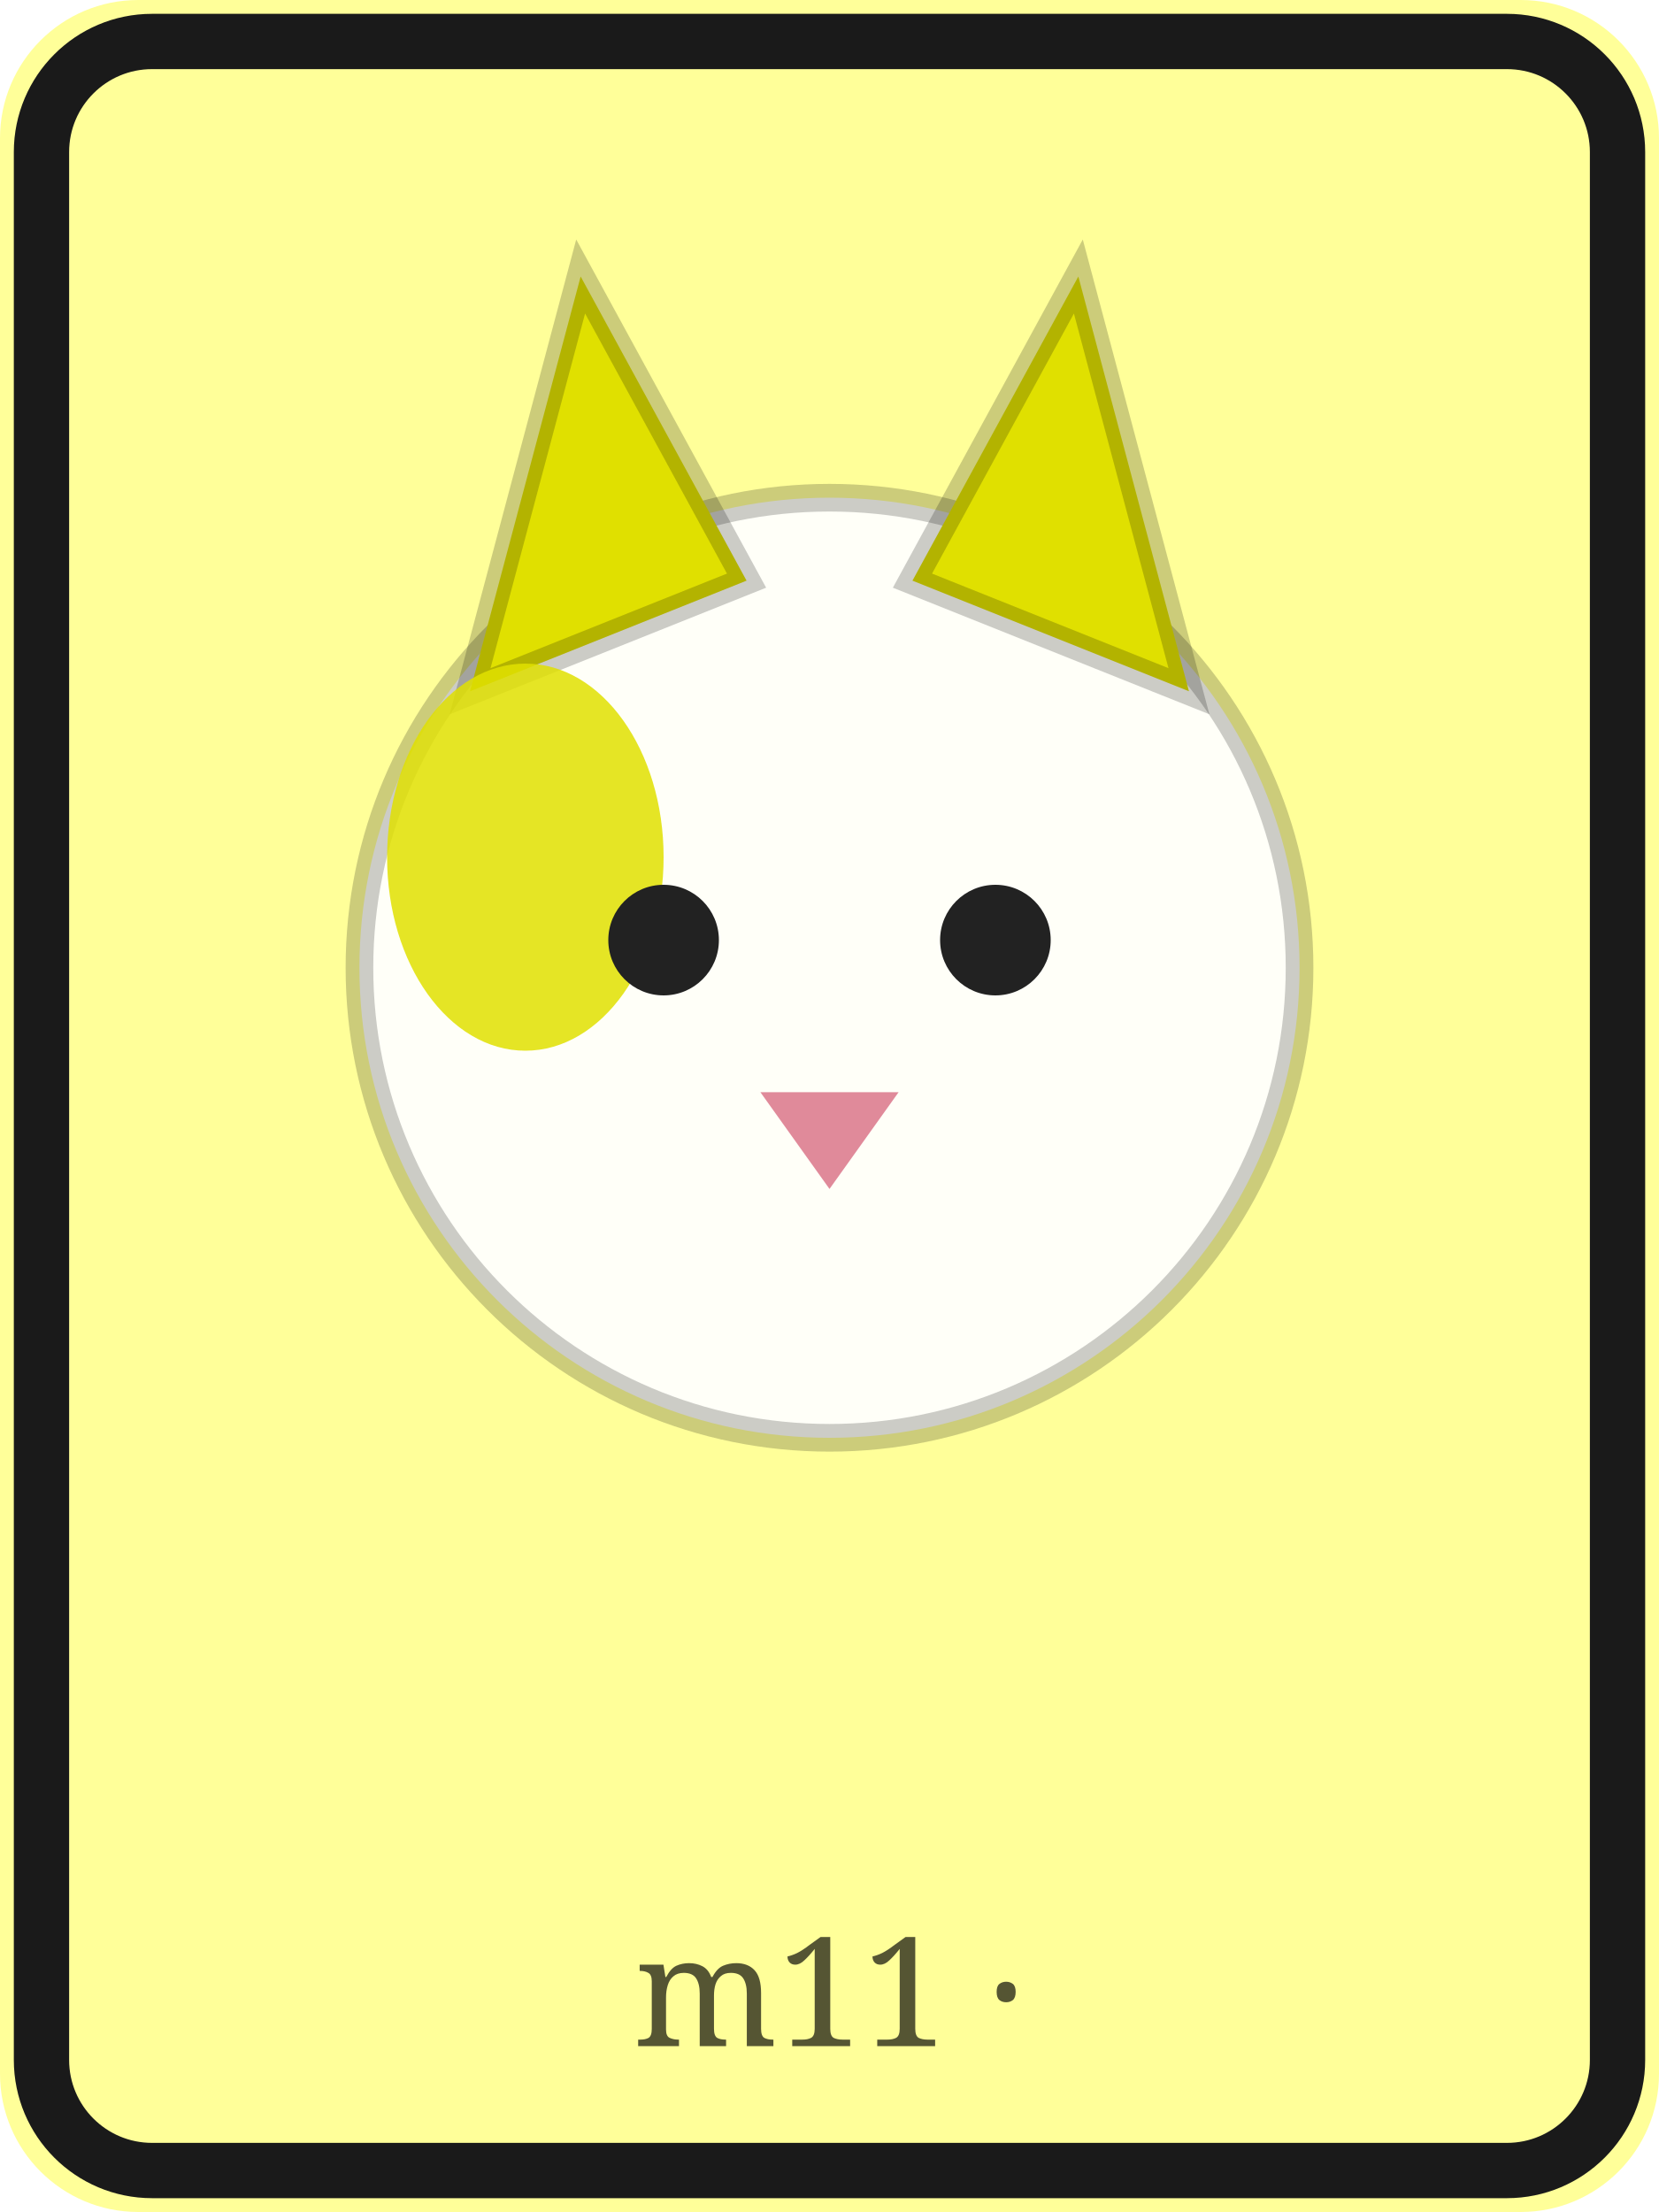
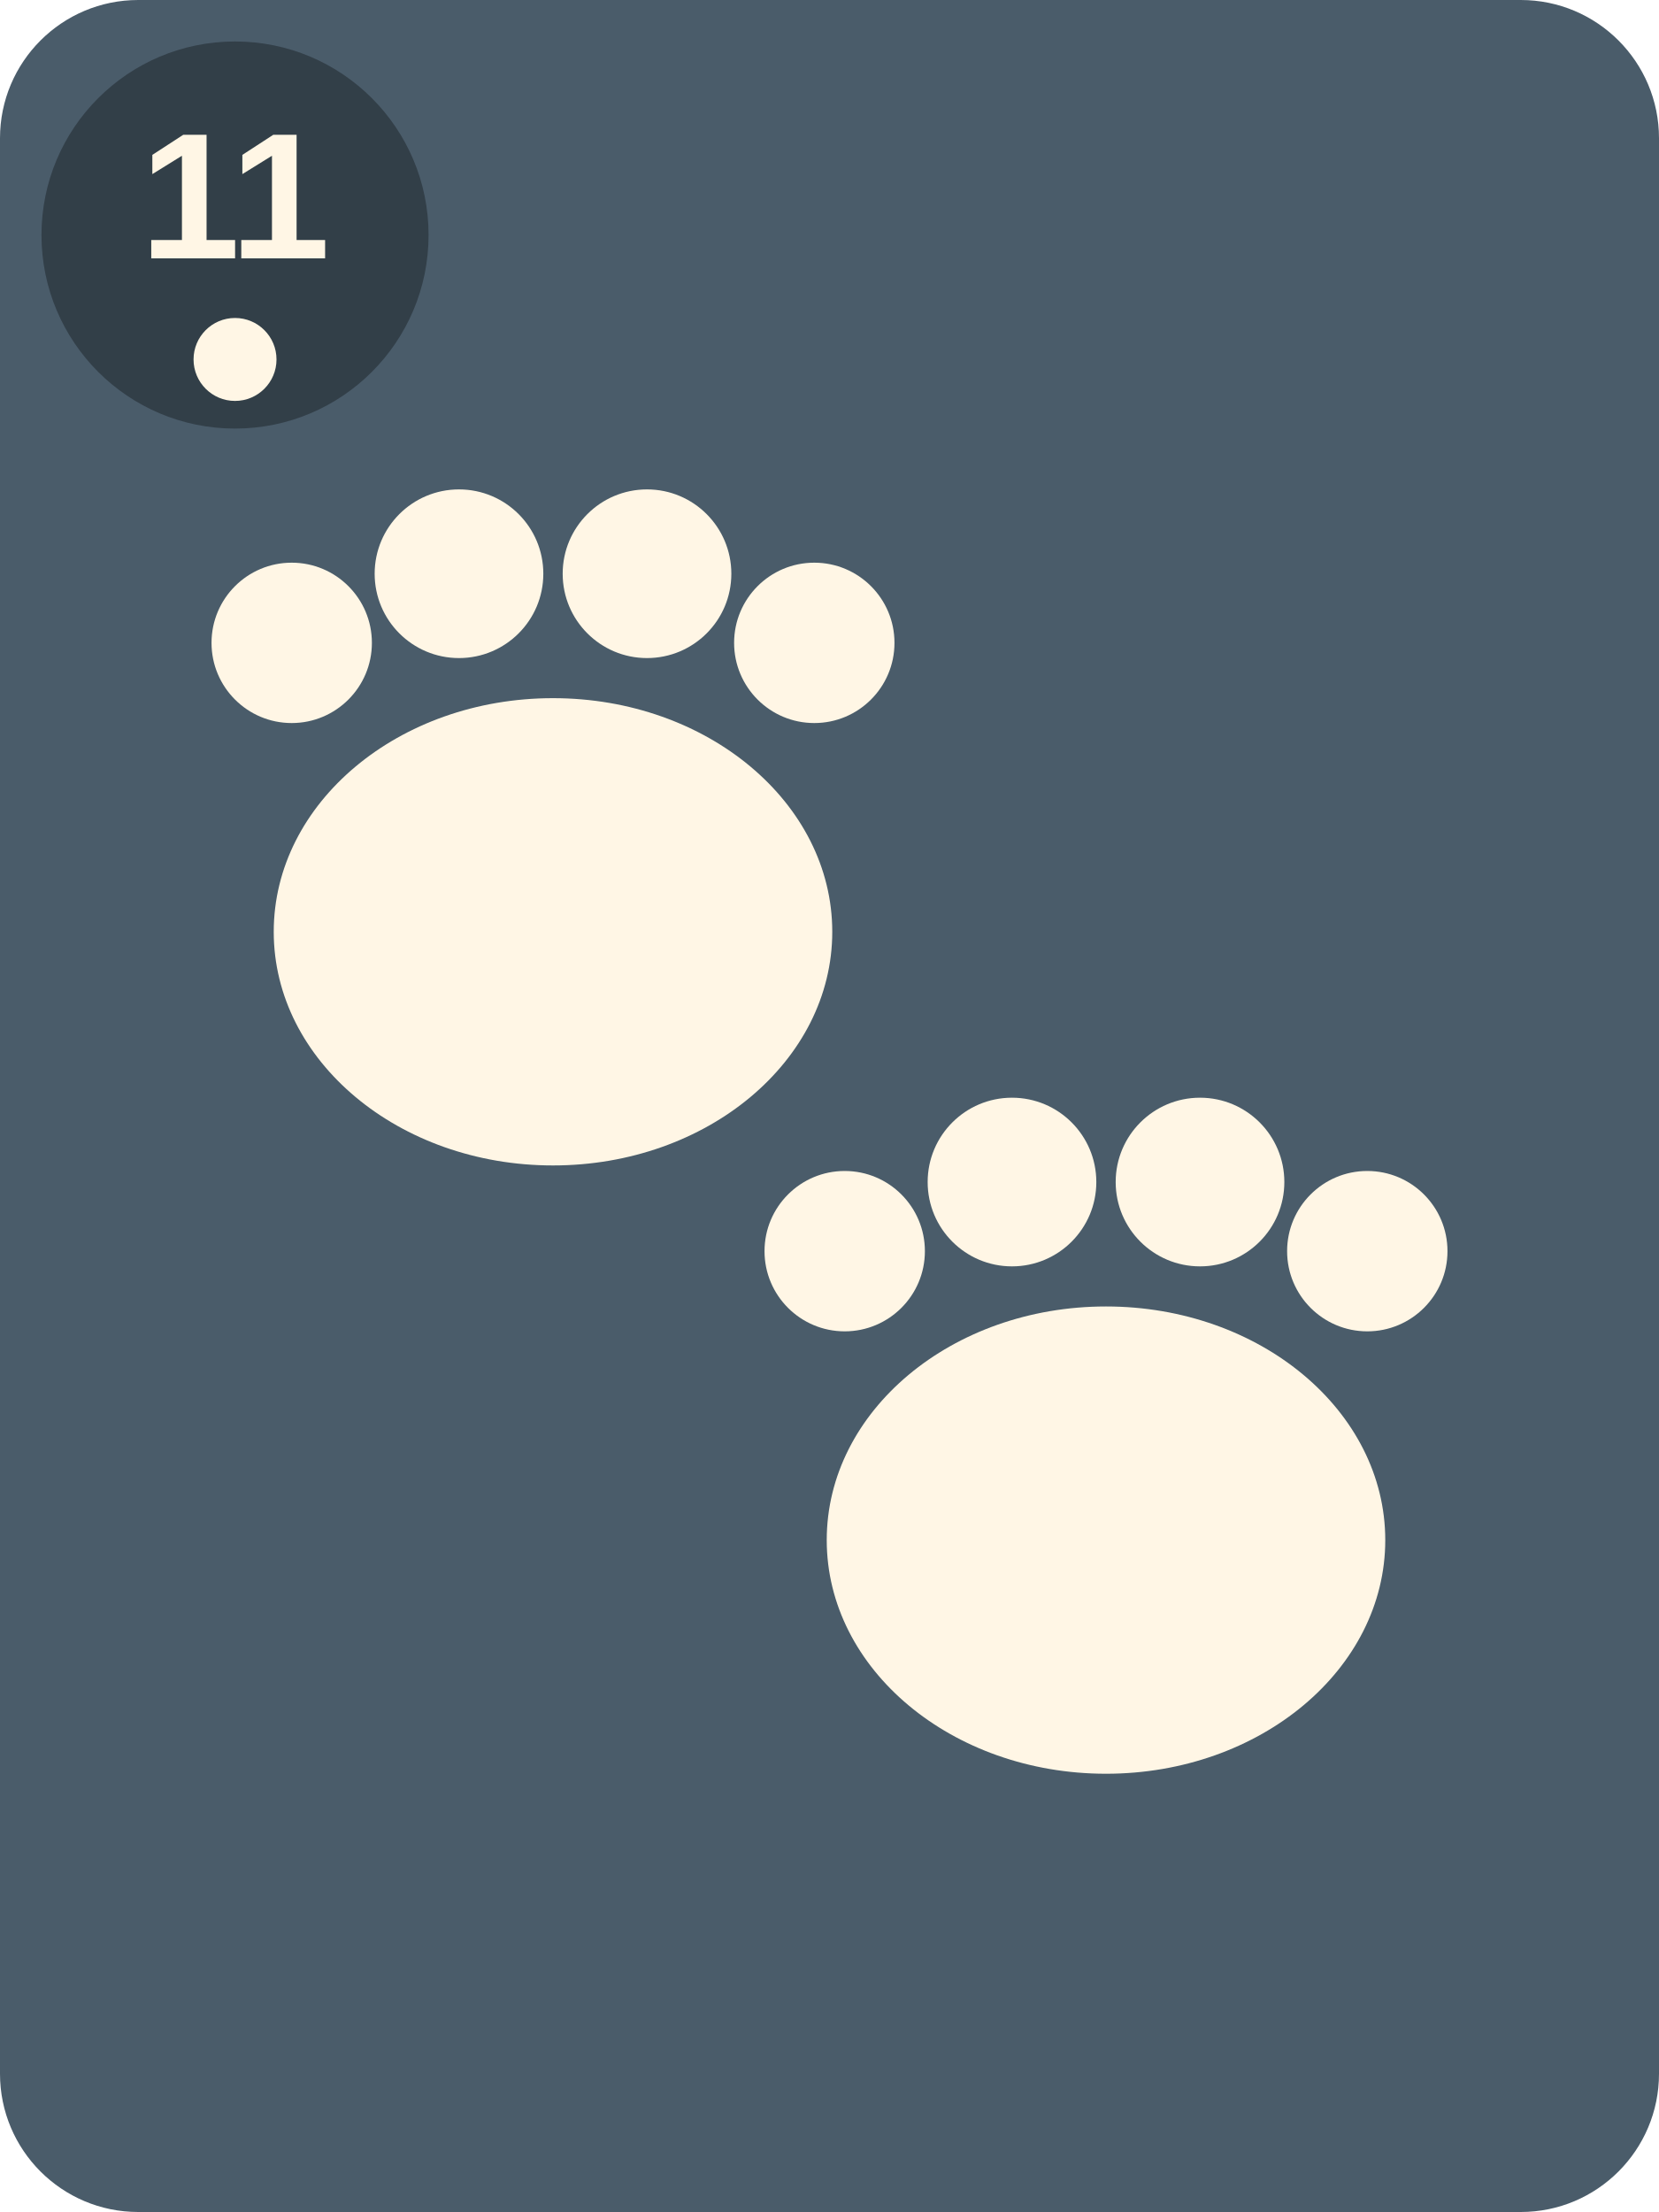
<svg xmlns="http://www.w3.org/2000/svg" viewBox="0 0 120 160">
-   <rect width="120" height="160" rx="10" fill="#FFFF99" />
-   <rect x="3" y="3" width="114" height="154" rx="8" fill="none" stroke="#1a1a1a" stroke-width="4" />
-   <circle cx="60" cy="70" r="34" fill="#ffffffee" stroke="#00000033" stroke-width="2" />
-   <polygon points="34,50 42,20 54,42" fill="#e0e000" stroke="#00000033" stroke-width="2" />
-   <polygon points="86,50 78,20 66,42" fill="#e0e000" stroke="#00000033" stroke-width="2" />
-   <ellipse cx="38" cy="62" rx="10" ry="14" fill="#e0e000" opacity="0.85" />
-   <circle cx="48" cy="68" r="4" fill="#222" />
-   <circle cx="72" cy="68" r="4" fill="#222" />
-   <polygon points="60,86 55,79 65,79" fill="#e08a9a" />
-   <text x="60" y="148" font-family="Georgia,serif" font-size="11" fill="#000000aa" text-anchor="middle">m11 ·</text>
+   <rect width="120" height="160" rx="10" fill="#4A5C6A" />
+   <circle cx="21.1" cy="46.5" r="5.8" fill="#FFF6E5" />
+   <circle cx="33.2" cy="41.5" r="6.1" fill="#FFF6E5" />
+   <circle cx="46.8" cy="41.5" r="6.1" fill="#FFF6E5" />
+   <circle cx="58.9" cy="46.5" r="5.8" fill="#FFF6E5" />
+   <ellipse cx="40" cy="67.4" rx="20.2" ry="16.9" fill="#FFF6E5" />
+   <circle cx="61.1" cy="90.5" r="5.8" fill="#FFF6E5" />
+   <circle cx="73.2" cy="85.5" r="6.1" fill="#FFF6E5" />
+   <circle cx="86.8" cy="85.5" r="6.1" fill="#FFF6E5" />
+   <circle cx="98.9" cy="90.5" r="5.8" fill="#FFF6E5" />
+   <ellipse cx="80" cy="111.4" rx="20.2" ry="16.9" fill="#FFF6E5" />
+   <circle cx="17" cy="17" r="14" fill="black" fill-opacity="0.32" />
+   <text x="17" y="15" font-family="system-ui,Arial,sans-serif" font-size="13" font-weight="800" fill="#FFF6E5" text-anchor="middle" dominant-baseline="middle">11</text>
+   <g transform="translate(17,26)">
+     <circle r="3" fill="#FFF6E5" />
+   </g>
</svg>
